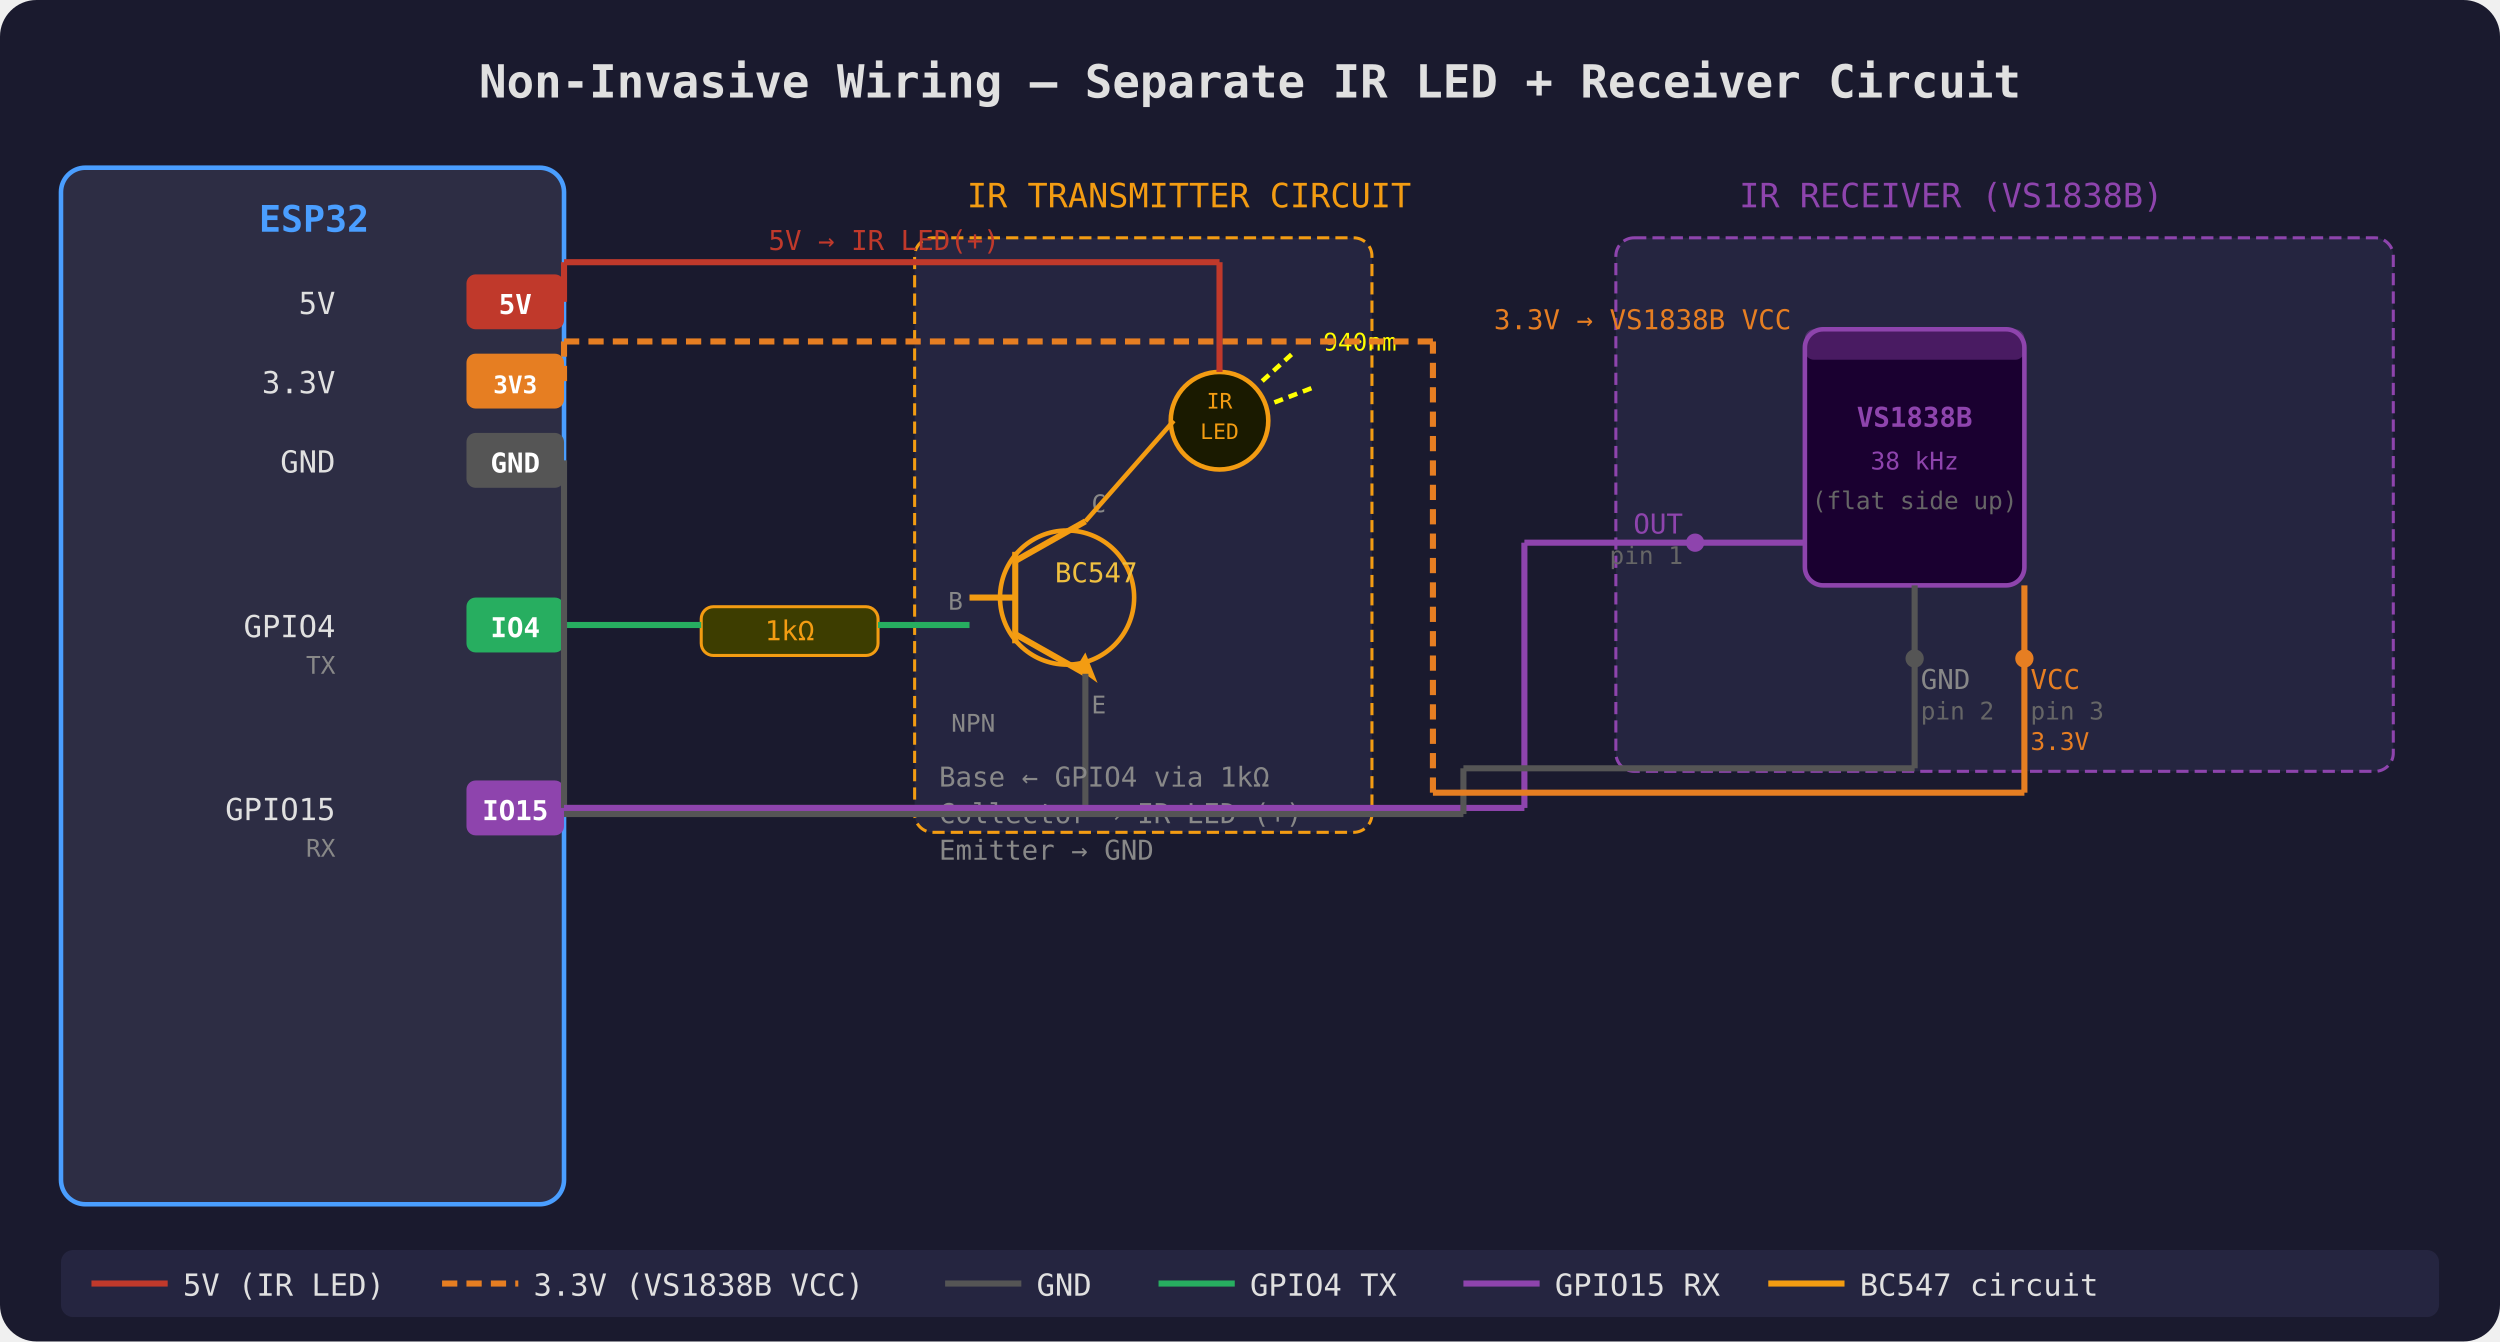
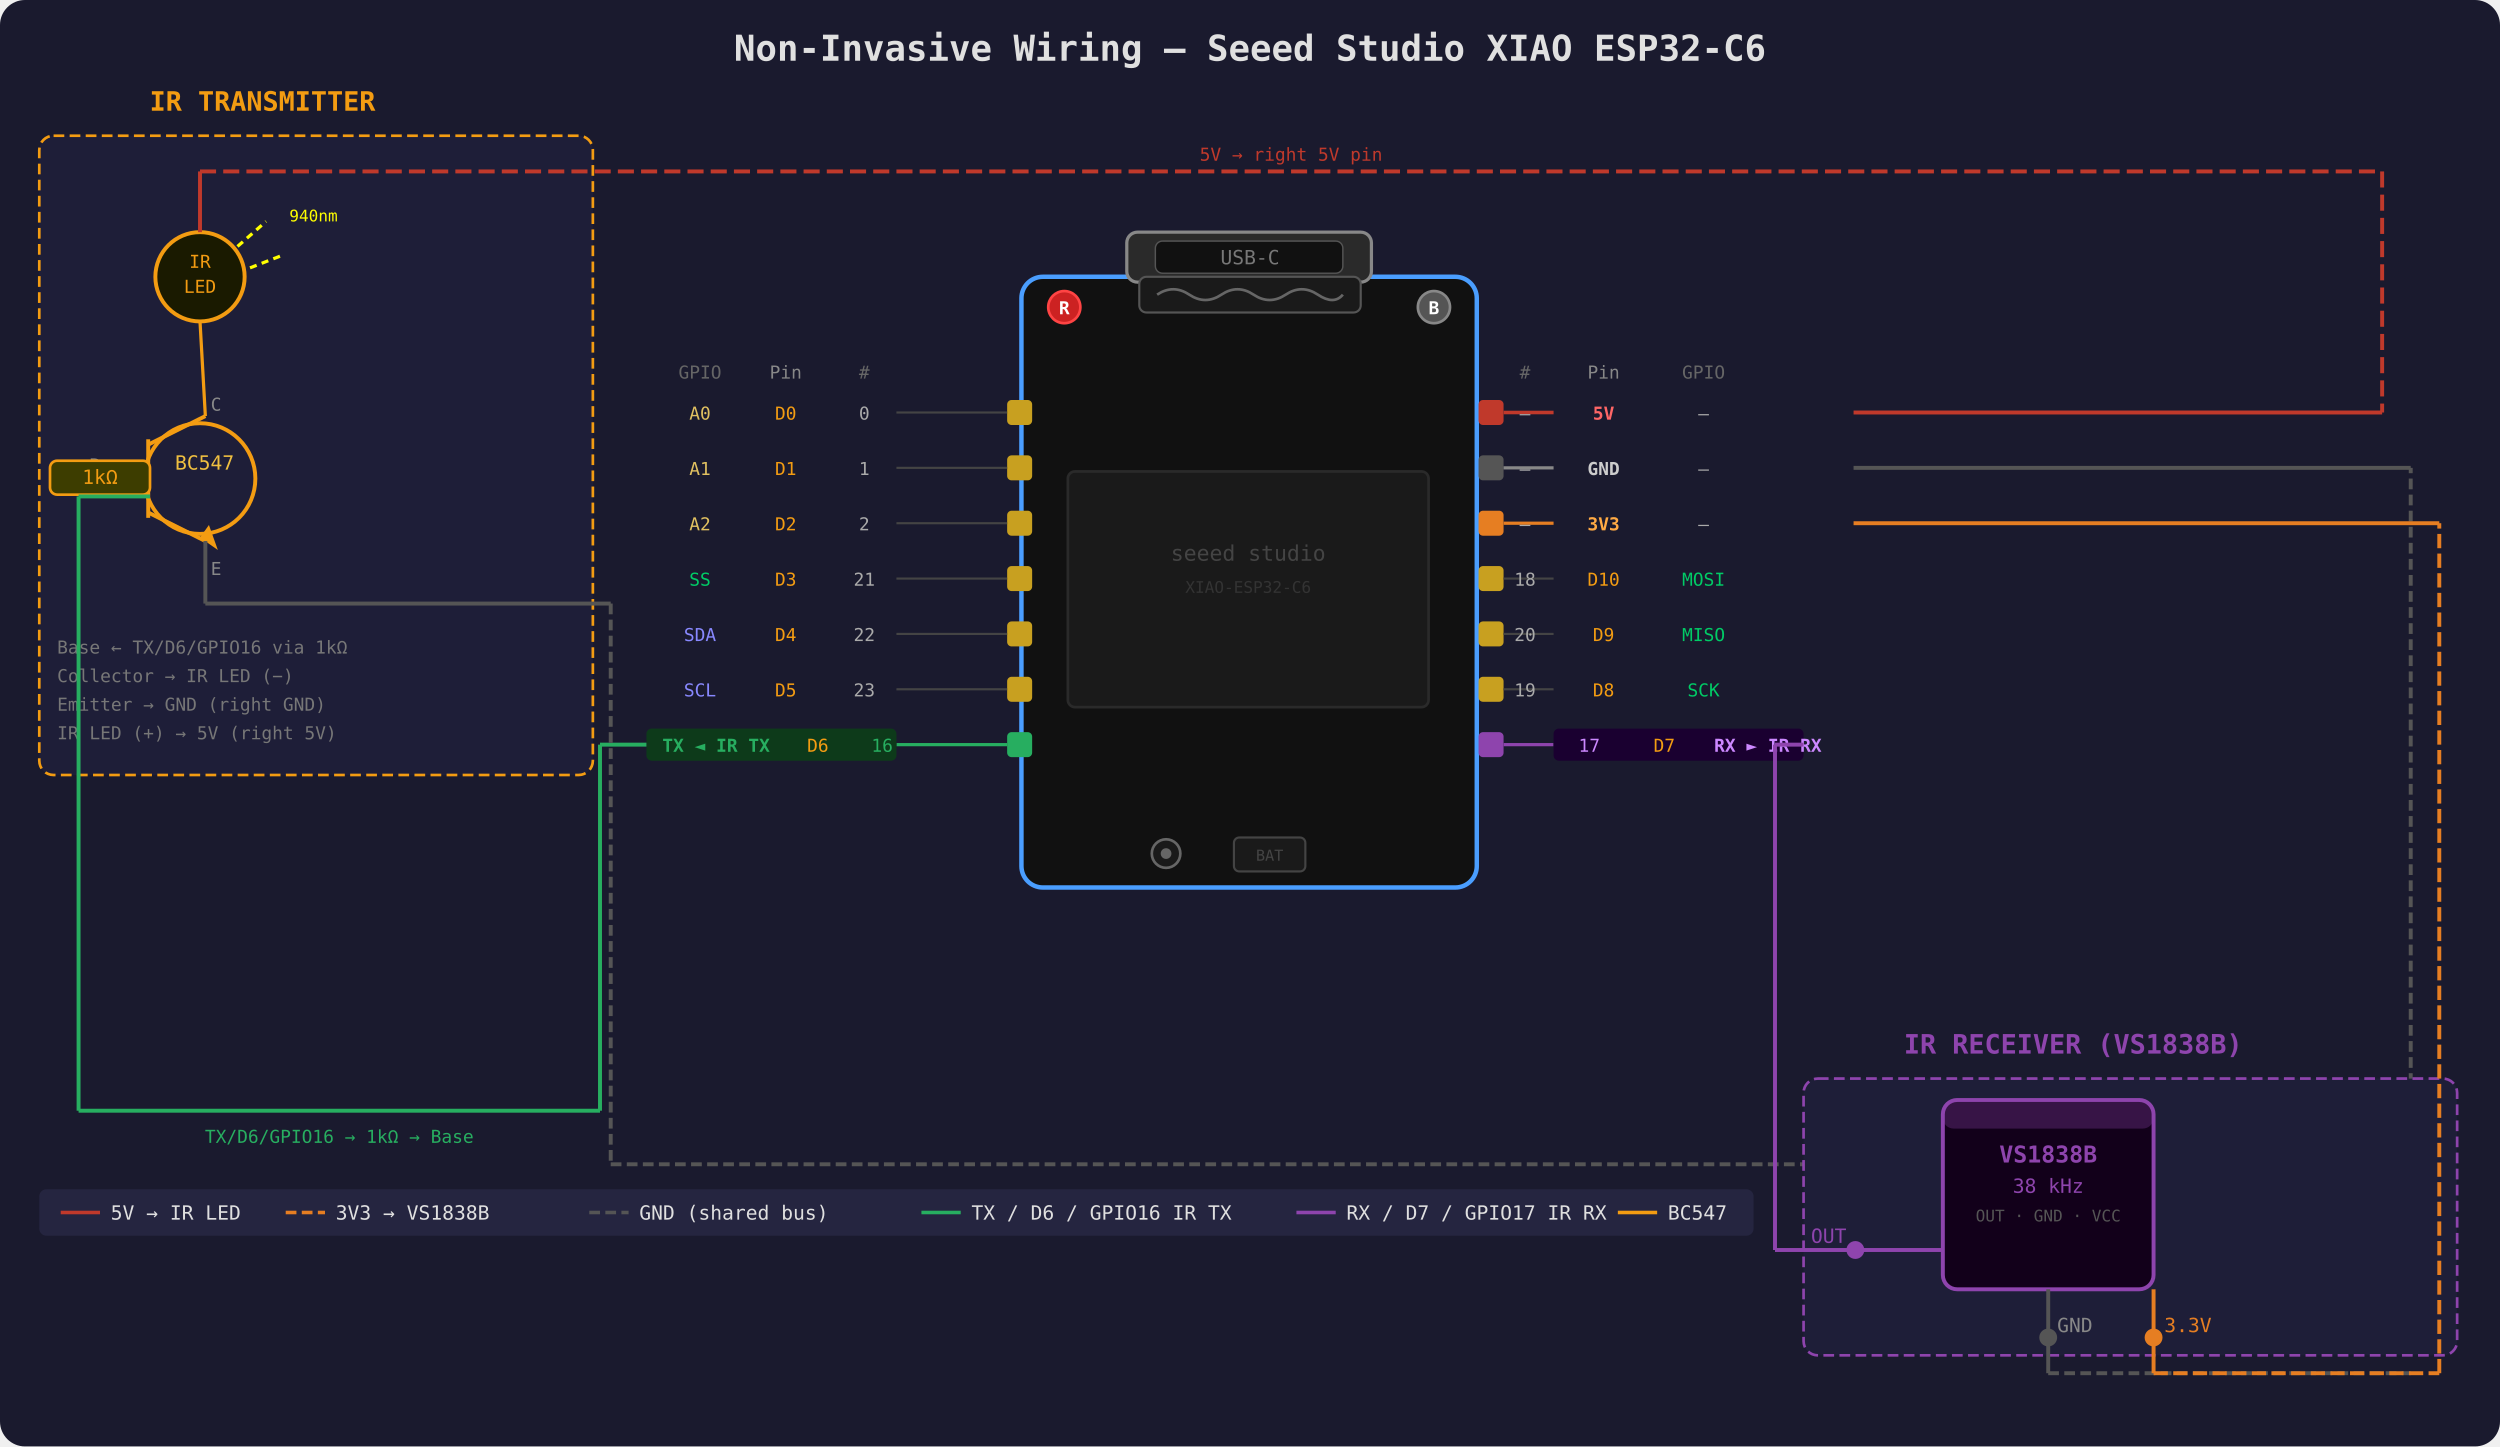
- <svg xmlns="http://www.w3.org/2000/svg" viewBox="0 0 820 440" font-family="monospace, sans-serif">
-   <rect width="820" height="440" fill="#1a1a2e" rx="12" />
-   <text x="410" y="32" text-anchor="middle" fill="#e0e0e0" font-size="15" font-weight="bold">Non-Invasive Wiring — Separate IR LED + Receiver Circuit</text>
-   <rect x="20" y="55" width="165" height="340" rx="8" fill="#2d2d44" stroke="#4a9eff" stroke-width="1.5" />
-   <text x="103" y="76" text-anchor="middle" fill="#4a9eff" font-size="12" font-weight="bold">ESP32</text>
-   <rect x="153" y="90" width="32" height="18" rx="3" fill="#c0392b" />
-   <text x="169" y="103" text-anchor="middle" fill="white" font-size="9" font-weight="bold">5V</text>
-   <text x="110" y="103" text-anchor="end" fill="#e0e0e0" font-size="10">5V</text>
-   <rect x="153" y="116" width="32" height="18" rx="3" fill="#e67e22" />
-   <text x="169" y="129" text-anchor="middle" fill="white" font-size="8" font-weight="bold">3V3</text>
-   <text x="110" y="129" text-anchor="end" fill="#e0e0e0" font-size="10">3.3V</text>
-   <rect x="153" y="142" width="32" height="18" rx="3" fill="#555" />
-   <text x="169" y="155" text-anchor="middle" fill="white" font-size="9" font-weight="bold">GND</text>
-   <text x="110" y="155" text-anchor="end" fill="#e0e0e0" font-size="10">GND</text>
-   <rect x="153" y="196" width="32" height="18" rx="3" fill="#27ae60" />
-   <text x="169" y="209" text-anchor="middle" fill="white" font-size="9" font-weight="bold">IO4</text>
-   <text x="110" y="209" text-anchor="end" fill="#e0e0e0" font-size="10">GPIO4</text>
-   <text x="110" y="221" text-anchor="end" fill="#888" font-size="8">TX</text>
-   <rect x="153" y="256" width="32" height="18" rx="3" fill="#8e44ad" />
-   <text x="169" y="269" text-anchor="middle" fill="white" font-size="9" font-weight="bold">IO15</text>
-   <text x="110" y="269" text-anchor="end" fill="#e0e0e0" font-size="10">GPIO15</text>
-   <text x="110" y="281" text-anchor="end" fill="#888" font-size="8">RX</text>
-   <text x="390" y="68" text-anchor="middle" fill="#f39c12" font-size="11">IR TRANSMITTER CIRCUIT</text>
-   <rect x="300" y="78" width="150" height="195" rx="6" fill="#252540" stroke="#f39c12" stroke-width="1" stroke-dasharray="4 2" />
-   <rect x="230" y="199" width="58" height="16" rx="4" fill="#3d3d00" stroke="#f39c12" stroke-width="1" />
-   <text x="259" y="210" text-anchor="middle" fill="#f39c12" font-size="9">1kΩ</text>
-   <line x1="185" y1="205" x2="230" y2="205" stroke="#27ae60" stroke-width="2" />
-   <line x1="288" y1="205" x2="318" y2="205" stroke="#27ae60" stroke-width="2" />
-   <circle cx="350" cy="196" r="22" fill="none" stroke="#f39c12" stroke-width="1.5" />
-   <line x1="318" y1="196" x2="333" y2="196" stroke="#f39c12" stroke-width="2" />
-   <line x1="333" y1="181" x2="333" y2="211" stroke="#f39c12" stroke-width="2" />
-   <line x1="333" y1="184" x2="356" y2="171" stroke="#f39c12" stroke-width="2" />
-   <line x1="333" y1="208" x2="356" y2="221" stroke="#f39c12" stroke-width="2" />
-   <polygon points="353,219 360,224 356,214" fill="#f39c12" />
-   <text x="346" y="191" fill="#f0c040" font-size="9">BC547</text>
-   <text x="312" y="240" fill="#888" font-size="8">NPN</text>
-   <text x="311" y="200" fill="#888" font-size="8">B</text>
-   <text x="358" y="168" fill="#888" font-size="8">C</text>
-   <text x="358" y="234" fill="#888" font-size="8">E</text>
-   <ellipse cx="400" cy="138" rx="16" ry="16" fill="#1a1a00" stroke="#f39c12" stroke-width="1.5" />
-   <text x="400" y="134" text-anchor="middle" fill="#f39c12" font-size="7">IR</text>
-   <text x="400" y="144" text-anchor="middle" fill="#f39c12" font-size="7">LED</text>
-   <line x1="414" y1="125" x2="425" y2="115" stroke="#ffff00" stroke-width="1.5" stroke-dasharray="3 2" />
-   <line x1="418" y1="132" x2="431" y2="127" stroke="#ffff00" stroke-width="1.5" stroke-dasharray="3 2" />
-   <text x="434" y="115" fill="#ffff00" font-size="8">940nm</text>
-   <line x1="356" y1="171" x2="385" y2="138" stroke="#f39c12" stroke-width="1.5" />
-   <line x1="400" y1="122" x2="400" y2="86" stroke="#c0392b" stroke-width="2" />
-   <line x1="400" y1="86" x2="185" y2="86" stroke="#c0392b" stroke-width="2" />
-   <line x1="185" y1="86" x2="185" y2="99" stroke="#c0392b" stroke-width="2" />
-   <text x="290" y="82" text-anchor="middle" fill="#c0392b" font-size="9">5V → IR LED(+)</text>
-   <line x1="356" y1="221" x2="356" y2="265" stroke="#555" stroke-width="2" />
-   <line x1="356" y1="265" x2="185" y2="265" stroke="#555" stroke-width="2" />
-   <line x1="185" y1="265" x2="185" y2="151" stroke="#555" stroke-width="2" />
-   <text x="308" y="258" fill="#888" font-size="9">Base ← GPIO4 via 1kΩ</text>
-   <text x="308" y="270" fill="#888" font-size="9">Collector → IR LED (+)</text>
-   <text x="308" y="282" fill="#888" font-size="9">Emitter → GND</text>
-   <text x="640" y="68" text-anchor="middle" fill="#8e44ad" font-size="11">IR RECEIVER (VS1838B)</text>
-   <rect x="530" y="78" width="255" height="175" rx="6" fill="#252540" stroke="#8e44ad" stroke-width="1" stroke-dasharray="4 2" />
-   <rect x="592" y="108" width="72" height="84" rx="6" fill="#1a0030" stroke="#8e44ad" stroke-width="1.5" />
-   <rect x="592" y="108" width="72" height="10" rx="3" fill="#8e44ad" opacity="0.4" />
-   <text x="628" y="140" text-anchor="middle" fill="#8e44ad" font-size="9" font-weight="bold">VS1838B</text>
-   <text x="628" y="154" text-anchor="middle" fill="#8e44ad" font-size="8">38 kHz</text>
-   <text x="628" y="167" text-anchor="middle" fill="#666" font-size="8">(flat side up)</text>
-   <line x1="592" y1="178" x2="558" y2="178" stroke="#8e44ad" stroke-width="2" />
-   <circle cx="556" cy="178" r="3" fill="#8e44ad" />
-   <text x="552" y="175" text-anchor="end" fill="#8e44ad" font-size="9">OUT</text>
-   <text x="552" y="185" text-anchor="end" fill="#666" font-size="8">pin 1</text>
-   <line x1="628" y1="192" x2="628" y2="214" stroke="#555" stroke-width="2" />
-   <circle cx="628" cy="216" r="3" fill="#555" />
-   <text x="630" y="226" fill="#888" font-size="9">GND</text>
-   <text x="630" y="236" fill="#666" font-size="8">pin 2</text>
-   <line x1="664" y1="192" x2="664" y2="214" stroke="#e67e22" stroke-width="2" />
-   <circle cx="664" cy="216" r="3" fill="#e67e22" />
-   <text x="666" y="226" fill="#e67e22" font-size="9">VCC</text>
-   <text x="666" y="236" fill="#666" font-size="8">pin 3</text>
-   <text x="666" y="246" fill="#e67e22" font-size="8">3.3V</text>
-   <line x1="556" y1="178" x2="500" y2="178" stroke="#8e44ad" stroke-width="2" />
-   <line x1="500" y1="178" x2="500" y2="265" stroke="#8e44ad" stroke-width="2" />
-   <line x1="500" y1="265" x2="185" y2="265" stroke="#8e44ad" stroke-width="2" />
-   <line x1="628" y1="216" x2="628" y2="252" stroke="#555" stroke-width="2" />
-   <line x1="628" y1="252" x2="480" y2="252" stroke="#555" stroke-width="2" />
-   <line x1="480" y1="252" x2="480" y2="267" stroke="#555" stroke-width="2" />
-   <line x1="480" y1="267" x2="185" y2="267" stroke="#555" stroke-width="2" />
-   <line x1="664" y1="216" x2="664" y2="260" stroke="#e67e22" stroke-width="2" />
-   <line x1="664" y1="260" x2="470" y2="260" stroke="#e67e22" stroke-width="2" />
-   <line x1="470" y1="260" x2="470" y2="112" stroke="#e67e22" stroke-width="2" stroke-dasharray="5 3" />
-   <line x1="470" y1="112" x2="185" y2="112" stroke="#e67e22" stroke-width="2" stroke-dasharray="5 3" />
-   <line x1="185" y1="112" x2="185" y2="125" stroke="#e67e22" stroke-width="2" stroke-dasharray="5 3" />
-   <text x="490" y="108" fill="#e67e22" font-size="9">3.3V → VS1838B VCC</text>
-   <rect x="20" y="410" width="780" height="22" rx="4" fill="#252540" />
-   <line x1="30" y1="421" x2="55" y2="421" stroke="#c0392b" stroke-width="2" />
-   <text x="60" y="425" fill="#e0e0e0" font-size="10">5V (IR LED)</text>
-   <line x1="145" y1="421" x2="170" y2="421" stroke="#e67e22" stroke-width="2" stroke-dasharray="5 3" />
-   <text x="175" y="425" fill="#e0e0e0" font-size="10">3.3V (VS1838B VCC)</text>
-   <line x1="310" y1="421" x2="335" y2="421" stroke="#555" stroke-width="2" />
-   <text x="340" y="425" fill="#e0e0e0" font-size="10">GND</text>
-   <line x1="380" y1="421" x2="405" y2="421" stroke="#27ae60" stroke-width="2" />
-   <text x="410" y="425" fill="#e0e0e0" font-size="10">GPIO4 TX</text>
-   <line x1="480" y1="421" x2="505" y2="421" stroke="#8e44ad" stroke-width="2" />
-   <text x="510" y="425" fill="#e0e0e0" font-size="10">GPIO15 RX</text>
-   <line x1="580" y1="421" x2="605" y2="421" stroke="#f39c12" stroke-width="2" />
-   <text x="610" y="425" fill="#e0e0e0" font-size="10">BC547 circuit</text>
+ <svg xmlns="http://www.w3.org/2000/svg" viewBox="0 0 1400 810" font-family="monospace, sans-serif">
+   <rect width="1400" height="810" fill="#1a1a2e" rx="14" />
+   <text x="700" y="34" text-anchor="middle" fill="#e0e0e0" font-size="20" font-weight="bold">Non-Invasive Wiring — Seeed Studio XIAO ESP32-C6</text>
+   <rect x="572" y="155" width="255" height="342" rx="12" fill="#111111" stroke="#4a9eff" stroke-width="2.5" />
+   <rect x="631" y="130" width="137" height="28" rx="6" fill="#2a2a2a" stroke="#888" stroke-width="1.8" />
+   <rect x="647" y="135" width="105" height="18" rx="4" fill="#111" stroke="#555" stroke-width="0.8" />
+   <text x="700" y="148" text-anchor="middle" fill="#777" font-size="11">USB-C</text>
+   <rect x="638" y="155" width="124" height="20" rx="4" fill="#1a1a1a" stroke="#555" stroke-width="1.2" />
+   <path d="M648 165 Q657 159 666 165 Q675 171 684 165 Q693 159 702 165 Q711 171 720 165 Q729 159 738 165 Q747 171 752 165" fill="none" stroke="#666" stroke-width="1.5" />
+   <circle cx="596" cy="172" r="9" fill="#cc2222" stroke="#ff4444" stroke-width="1.5" />
+   <text x="596" y="176" text-anchor="middle" fill="white" font-size="10" font-weight="bold">R</text>
+   <circle cx="803" cy="172" r="9" fill="#555" stroke="#888" stroke-width="1.5" />
+   <text x="803" y="176" text-anchor="middle" fill="white" font-size="10" font-weight="bold">B</text>
+   <rect x="598" y="264" width="202" height="132" rx="4" fill="#1a1a1a" stroke="#2a2a2a" stroke-width="1.5" />
+   <text x="699" y="314" text-anchor="middle" fill="#444" font-size="12">seeed studio</text>
+   <text x="699" y="332" text-anchor="middle" fill="#333" font-size="9">XIAO-ESP32-C6</text>
+   <circle cx="653" cy="478" r="8" fill="#1a1a1a" stroke="#666" stroke-width="1.5" />
+   <circle cx="653" cy="478" r="3" fill="#666" />
+   <rect x="691" y="469" width="40" height="19" rx="3" fill="#1a1a1a" stroke="#444" stroke-width="1.2" />
+   <text x="711" y="482" text-anchor="middle" fill="#444" font-size="8.5">BAT</text>
+   <rect x="564" y="224" width="14" height="14" rx="2.5" fill="#c8a020" />
+   <rect x="564" y="255" width="14" height="14" rx="2.5" fill="#c8a020" />
+   <rect x="564" y="286" width="14" height="14" rx="2.5" fill="#c8a020" />
+   <rect x="564" y="317" width="14" height="14" rx="2.5" fill="#c8a020" />
+   <rect x="564" y="348" width="14" height="14" rx="2.5" fill="#c8a020" />
+   <rect x="564" y="379" width="14" height="14" rx="2.5" fill="#c8a020" />
+   <rect x="564" y="410" width="14" height="14" rx="2.5" fill="#27ae60" />
+   <rect x="828" y="224" width="14" height="14" rx="2.5" fill="#c0392b" />
+   <rect x="828" y="255" width="14" height="14" rx="2.5" fill="#555" />
+   <rect x="828" y="286" width="14" height="14" rx="2.5" fill="#e67e22" />
+   <rect x="828" y="317" width="14" height="14" rx="2.5" fill="#c8a020" />
+   <rect x="828" y="348" width="14" height="14" rx="2.5" fill="#c8a020" />
+   <rect x="828" y="379" width="14" height="14" rx="2.5" fill="#c8a020" />
+   <rect x="828" y="410" width="14" height="14" rx="2.5" fill="#8e44ad" />
+   <text x="392" y="212" text-anchor="middle" fill="#666" font-size="10">GPIO</text>
+   <text x="440" y="212" text-anchor="middle" fill="#888" font-size="10">Pin</text>
+   <text x="484" y="212" text-anchor="middle" fill="#666" font-size="10">#</text>
+   <line x1="564" y1="231" x2="502" y2="231" stroke="#444" stroke-width="1.2" />
+   <text x="392" y="235" text-anchor="middle" fill="#e0c060" font-size="10">A0</text>
+   <text x="440" y="235" text-anchor="middle" fill="#f39c12" font-size="10">D0</text>
+   <text x="484" y="235" text-anchor="middle" fill="#aaa" font-size="10">0</text>
+   <line x1="564" y1="262" x2="502" y2="262" stroke="#444" stroke-width="1.2" />
+   <text x="392" y="266" text-anchor="middle" fill="#e0c060" font-size="10">A1</text>
+   <text x="440" y="266" text-anchor="middle" fill="#f39c12" font-size="10">D1</text>
+   <text x="484" y="266" text-anchor="middle" fill="#aaa" font-size="10">1</text>
+   <line x1="564" y1="293" x2="502" y2="293" stroke="#444" stroke-width="1.2" />
+   <text x="392" y="297" text-anchor="middle" fill="#e0c060" font-size="10">A2</text>
+   <text x="440" y="297" text-anchor="middle" fill="#f39c12" font-size="10">D2</text>
+   <text x="484" y="297" text-anchor="middle" fill="#aaa" font-size="10">2</text>
+   <line x1="564" y1="324" x2="502" y2="324" stroke="#444" stroke-width="1.2" />
+   <text x="392" y="328" text-anchor="middle" fill="#00cc66" font-size="10">SS</text>
+   <text x="440" y="328" text-anchor="middle" fill="#f39c12" font-size="10">D3</text>
+   <text x="484" y="328" text-anchor="middle" fill="#aaa" font-size="10">21</text>
+   <line x1="564" y1="355" x2="502" y2="355" stroke="#444" stroke-width="1.2" />
+   <text x="392" y="359" text-anchor="middle" fill="#8888ff" font-size="10">SDA</text>
+   <text x="440" y="359" text-anchor="middle" fill="#f39c12" font-size="10">D4</text>
+   <text x="484" y="359" text-anchor="middle" fill="#aaa" font-size="10">22</text>
+   <line x1="564" y1="386" x2="502" y2="386" stroke="#444" stroke-width="1.2" />
+   <text x="392" y="390" text-anchor="middle" fill="#8888ff" font-size="10">SCL</text>
+   <text x="440" y="390" text-anchor="middle" fill="#f39c12" font-size="10">D5</text>
+   <text x="484" y="390" text-anchor="middle" fill="#aaa" font-size="10">23</text>
+   <line x1="564" y1="417" x2="502" y2="417" stroke="#27ae60" stroke-width="1.8" />
+   <rect x="362" y="408" width="140" height="18" rx="3" fill="#0d3a1a" />
+   <text x="401" y="421" text-anchor="middle" fill="#27ae60" font-size="10" font-weight="bold">TX ◄ IR TX</text>
+   <text x="458" y="421" text-anchor="middle" fill="#f39c12" font-size="10">D6</text>
+   <text x="494" y="421" text-anchor="middle" fill="#27ae60" font-size="10">16</text>
+   <text x="854" y="212" text-anchor="middle" fill="#666" font-size="10">#</text>
+   <text x="898" y="212" text-anchor="middle" fill="#888" font-size="10">Pin</text>
+   <text x="954" y="212" text-anchor="middle" fill="#666" font-size="10">GPIO</text>
+   <line x1="842" y1="231" x2="870" y2="231" stroke="#c0392b" stroke-width="2" />
+   <text x="854" y="235" text-anchor="middle" fill="#aaa" font-size="10">—</text>
+   <text x="898" y="235" text-anchor="middle" fill="#ff6666" font-size="10" font-weight="bold">5V</text>
+   <text x="954" y="235" text-anchor="middle" fill="#aaa" font-size="10">—</text>
+   <line x1="842" y1="262" x2="870" y2="262" stroke="#888" stroke-width="1.8" />
+   <text x="854" y="266" text-anchor="middle" fill="#aaa" font-size="10">—</text>
+   <text x="898" y="266" text-anchor="middle" fill="#ccc" font-size="10" font-weight="bold">GND</text>
+   <text x="954" y="266" text-anchor="middle" fill="#aaa" font-size="10">—</text>
+   <line x1="842" y1="293" x2="870" y2="293" stroke="#e67e22" stroke-width="1.8" />
+   <text x="854" y="297" text-anchor="middle" fill="#aaa" font-size="10">—</text>
+   <text x="898" y="297" text-anchor="middle" fill="#ffaa44" font-size="10" font-weight="bold">3V3</text>
+   <text x="954" y="297" text-anchor="middle" fill="#aaa" font-size="10">—</text>
+   <line x1="842" y1="324" x2="870" y2="324" stroke="#444" stroke-width="1.2" />
+   <text x="854" y="328" text-anchor="middle" fill="#aaa" font-size="10">18</text>
+   <text x="898" y="328" text-anchor="middle" fill="#f39c12" font-size="10">D10</text>
+   <text x="954" y="328" text-anchor="middle" fill="#00cc66" font-size="10">MOSI</text>
+   <line x1="842" y1="355" x2="870" y2="355" stroke="#444" stroke-width="1.2" />
+   <text x="854" y="359" text-anchor="middle" fill="#aaa" font-size="10">20</text>
+   <text x="898" y="359" text-anchor="middle" fill="#f39c12" font-size="10">D9</text>
+   <text x="954" y="359" text-anchor="middle" fill="#00cc66" font-size="10">MISO</text>
+   <line x1="842" y1="386" x2="870" y2="386" stroke="#444" stroke-width="1.2" />
+   <text x="854" y="390" text-anchor="middle" fill="#aaa" font-size="10">19</text>
+   <text x="898" y="390" text-anchor="middle" fill="#f39c12" font-size="10">D8</text>
+   <text x="954" y="390" text-anchor="middle" fill="#00cc66" font-size="10">SCK</text>
+   <line x1="842" y1="417" x2="870" y2="417" stroke="#8e44ad" stroke-width="1.8" />
+   <rect x="870" y="408" width="140" height="18" rx="3" fill="#1a0030" />
+   <text x="890" y="421" text-anchor="middle" fill="#cc88ff" font-size="10">17</text>
+   <text x="932" y="421" text-anchor="middle" fill="#f39c12" font-size="10">D7</text>
+   <text x="990" y="421" text-anchor="middle" fill="#cc88ff" font-size="10" font-weight="bold">RX ► IR RX</text>
+   <text x="147" y="62" text-anchor="middle" fill="#f39c12" font-size="15" font-weight="bold">IR TRANSMITTER</text>
+   <rect x="22" y="76" width="310" height="358" rx="8" fill="#1e1e38" stroke="#f39c12" stroke-width="1.5" stroke-dasharray="6 3" />
+   <ellipse cx="112" cy="155" rx="25" ry="25" fill="#1a1a00" stroke="#f39c12" stroke-width="2.2" />
+   <text x="112" y="150" text-anchor="middle" fill="#f39c12" font-size="10">IR</text>
+   <text x="112" y="164" text-anchor="middle" fill="#f39c12" font-size="10">LED</text>
+   <line x1="133" y1="138" x2="149" y2="124" stroke="#ffff00" stroke-width="1.8" stroke-dasharray="4 3" />
+   <line x1="140" y1="150" x2="158" y2="143" stroke="#ffff00" stroke-width="1.8" stroke-dasharray="4 3" />
+   <text x="162" y="124" fill="#ffff00" font-size="9">940nm</text>
+   <circle cx="112" cy="268" r="31" fill="none" stroke="#f39c12" stroke-width="2.2" />
+   <line x1="47" y1="268" x2="83" y2="268" stroke="#f39c12" stroke-width="2.2" />
+   <line x1="83" y1="246" x2="83" y2="290" stroke="#f39c12" stroke-width="2.2" />
+   <line x1="83" y1="249" x2="115" y2="233" stroke="#f39c12" stroke-width="2.2" />
+   <line x1="83" y1="287" x2="115" y2="303" stroke="#f39c12" stroke-width="2.2" />
+   <polygon points="112,301 122,308 117,294" fill="#f39c12" />
+   <text x="98" y="263" fill="#f0c040" font-size="11">BC547</text>
+   <text x="50" y="264" fill="#888" font-size="10">B</text>
+   <text x="118" y="230" fill="#888" font-size="10">C</text>
+   <text x="118" y="322" fill="#888" font-size="10">E</text>
+   <line x1="115" y1="233" x2="112" y2="180" stroke="#f39c12" stroke-width="1.8" />
+   <rect x="28" y="258" width="56" height="19" rx="4" fill="#3d3d00" stroke="#f39c12" stroke-width="1.5" />
+   <text x="56" y="271" text-anchor="middle" fill="#f39c12" font-size="11">1kΩ</text>
+   <text x="32" y="366" fill="#777" font-size="10">Base ← TX/D6/GPIO16 via 1kΩ</text>
+   <text x="32" y="382" fill="#777" font-size="10">Collector → IR LED (−)</text>
+   <text x="32" y="398" fill="#777" font-size="10">Emitter → GND (right GND)</text>
+   <text x="32" y="414" fill="#777" font-size="10">IR LED (+) → 5V (right 5V)</text>
+   <line x1="112" y1="130" x2="112" y2="96" stroke="#c0392b" stroke-width="2.2" />
+   <line x1="112" y1="96" x2="1334" y2="96" stroke="#c0392b" stroke-width="2.2" stroke-dasharray="9 4" />
+   <line x1="1334" y1="96" x2="1334" y2="231" stroke="#c0392b" stroke-width="2.2" stroke-dasharray="9 4" />
+   <line x1="1334" y1="231" x2="1038" y2="231" stroke="#c0392b" stroke-width="2.2" />
+   <text x="723" y="90" text-anchor="middle" fill="#c0392b" font-size="10">5V → right 5V pin</text>
+   <line x1="362" y1="417" x2="336" y2="417" stroke="#27ae60" stroke-width="2.2" />
+   <line x1="336" y1="417" x2="336" y2="622" stroke="#27ae60" stroke-width="2.2" />
+   <line x1="336" y1="622" x2="44" y2="622" stroke="#27ae60" stroke-width="2.2" />
+   <line x1="44" y1="622" x2="44" y2="278" stroke="#27ae60" stroke-width="2.2" />
+   <line x1="44" y1="278" x2="84" y2="278" stroke="#27ae60" stroke-width="2.2" />
+   <text x="190" y="640" text-anchor="middle" fill="#27ae60" font-size="10">TX/D6/GPIO16 → 1kΩ → Base</text>
+   <line x1="115" y1="303" x2="115" y2="338" stroke="#555" stroke-width="2.2" />
+   <line x1="115" y1="338" x2="342" y2="338" stroke="#555" stroke-width="2.2" />
+   <line x1="342" y1="338" x2="342" y2="652" stroke="#555" stroke-width="2.2" stroke-dasharray="6 3" />
+   <line x1="342" y1="652" x2="1350" y2="652" stroke="#555" stroke-width="2.2" stroke-dasharray="6 3" />
+   <line x1="1350" y1="652" x2="1350" y2="262" stroke="#555" stroke-width="2.2" stroke-dasharray="6 3" />
+   <line x1="1350" y1="262" x2="1038" y2="262" stroke="#555" stroke-width="2.2" />
+   <text x="1161" y="590" text-anchor="middle" fill="#8e44ad" font-size="15" font-weight="bold">IR RECEIVER (VS1838B)</text>
+   <rect x="1010" y="604" width="366" height="155" rx="8" fill="#1e1e38" stroke="#8e44ad" stroke-width="1.5" stroke-dasharray="6 3" />
+   <rect x="1088" y="616" width="118" height="106" rx="8" fill="#12001a" stroke="#8e44ad" stroke-width="2.2" />
+   <rect x="1088" y="616" width="118" height="16" rx="6" fill="#8e44ad" opacity="0.3" />
+   <text x="1147" y="651" text-anchor="middle" fill="#8e44ad" font-size="13" font-weight="bold">VS1838B</text>
+   <text x="1147" y="668" text-anchor="middle" fill="#8e44ad" font-size="11">38 kHz</text>
+   <text x="1147" y="684" text-anchor="middle" fill="#555" font-size="9">OUT · GND · VCC</text>
+   <line x1="1088" y1="700" x2="1042" y2="700" stroke="#8e44ad" stroke-width="2.2" />
+   <circle cx="1039" cy="700" r="5" fill="#8e44ad" />
+   <text x="1034" y="696" text-anchor="end" fill="#8e44ad" font-size="11">OUT</text>
+   <line x1="1147" y1="722" x2="1147" y2="746" stroke="#555" stroke-width="2.2" />
+   <circle cx="1147" cy="749" r="5" fill="#555" />
+   <text x="1152" y="746" fill="#888" font-size="11">GND</text>
+   <line x1="1206" y1="722" x2="1206" y2="746" stroke="#e67e22" stroke-width="2.2" />
+   <circle cx="1206" cy="749" r="5" fill="#e67e22" />
+   <text x="1212" y="746" fill="#e67e22" font-size="11">3.3V</text>
+   <line x1="1039" y1="700" x2="994" y2="700" stroke="#8e44ad" stroke-width="2.2" />
+   <line x1="994" y1="700" x2="994" y2="417" stroke="#8e44ad" stroke-width="2.2" />
+   <line x1="994" y1="417" x2="1010" y2="417" stroke="#8e44ad" stroke-width="2.2" />
+   <line x1="1147" y1="749" x2="1147" y2="769" stroke="#555" stroke-width="2.2" />
+   <line x1="1147" y1="769" x2="1350" y2="769" stroke="#555" stroke-width="2.2" stroke-dasharray="6 3" />
+   <line x1="1206" y1="749" x2="1206" y2="769" stroke="#e67e22" stroke-width="2.2" />
+   <line x1="1206" y1="769" x2="1366" y2="769" stroke="#e67e22" stroke-width="2.2" stroke-dasharray="8 3" />
+   <line x1="1366" y1="769" x2="1366" y2="293" stroke="#e67e22" stroke-width="2.2" stroke-dasharray="8 3" />
+   <line x1="1366" y1="293" x2="1038" y2="293" stroke="#e67e22" stroke-width="2.2" />
+   <rect x="22" y="666" width="960" height="26" rx="4" fill="#252540" />
+   <line x1="34" y1="679" x2="56" y2="679" stroke="#c0392b" stroke-width="2" />
+   <text x="62" y="683" fill="#e0e0e0" font-size="11">5V → IR LED</text>
+   <line x1="160" y1="679" x2="182" y2="679" stroke="#e67e22" stroke-width="2" stroke-dasharray="6 3" />
+   <text x="188" y="683" fill="#e0e0e0" font-size="11">3V3 → VS1838B</text>
+   <line x1="330" y1="679" x2="352" y2="679" stroke="#555" stroke-width="2" stroke-dasharray="6 3" />
+   <text x="358" y="683" fill="#e0e0e0" font-size="11">GND (shared bus)</text>
+   <line x1="516" y1="679" x2="538" y2="679" stroke="#27ae60" stroke-width="2" />
+   <text x="544" y="683" fill="#e0e0e0" font-size="11">TX / D6 / GPIO16 IR TX</text>
+   <line x1="726" y1="679" x2="748" y2="679" stroke="#8e44ad" stroke-width="2" />
+   <text x="754" y="683" fill="#e0e0e0" font-size="11">RX / D7 / GPIO17 IR RX</text>
+   <line x1="906" y1="679" x2="928" y2="679" stroke="#f39c12" stroke-width="2" />
+   <text x="934" y="683" fill="#e0e0e0" font-size="11">BC547</text>
</svg>
